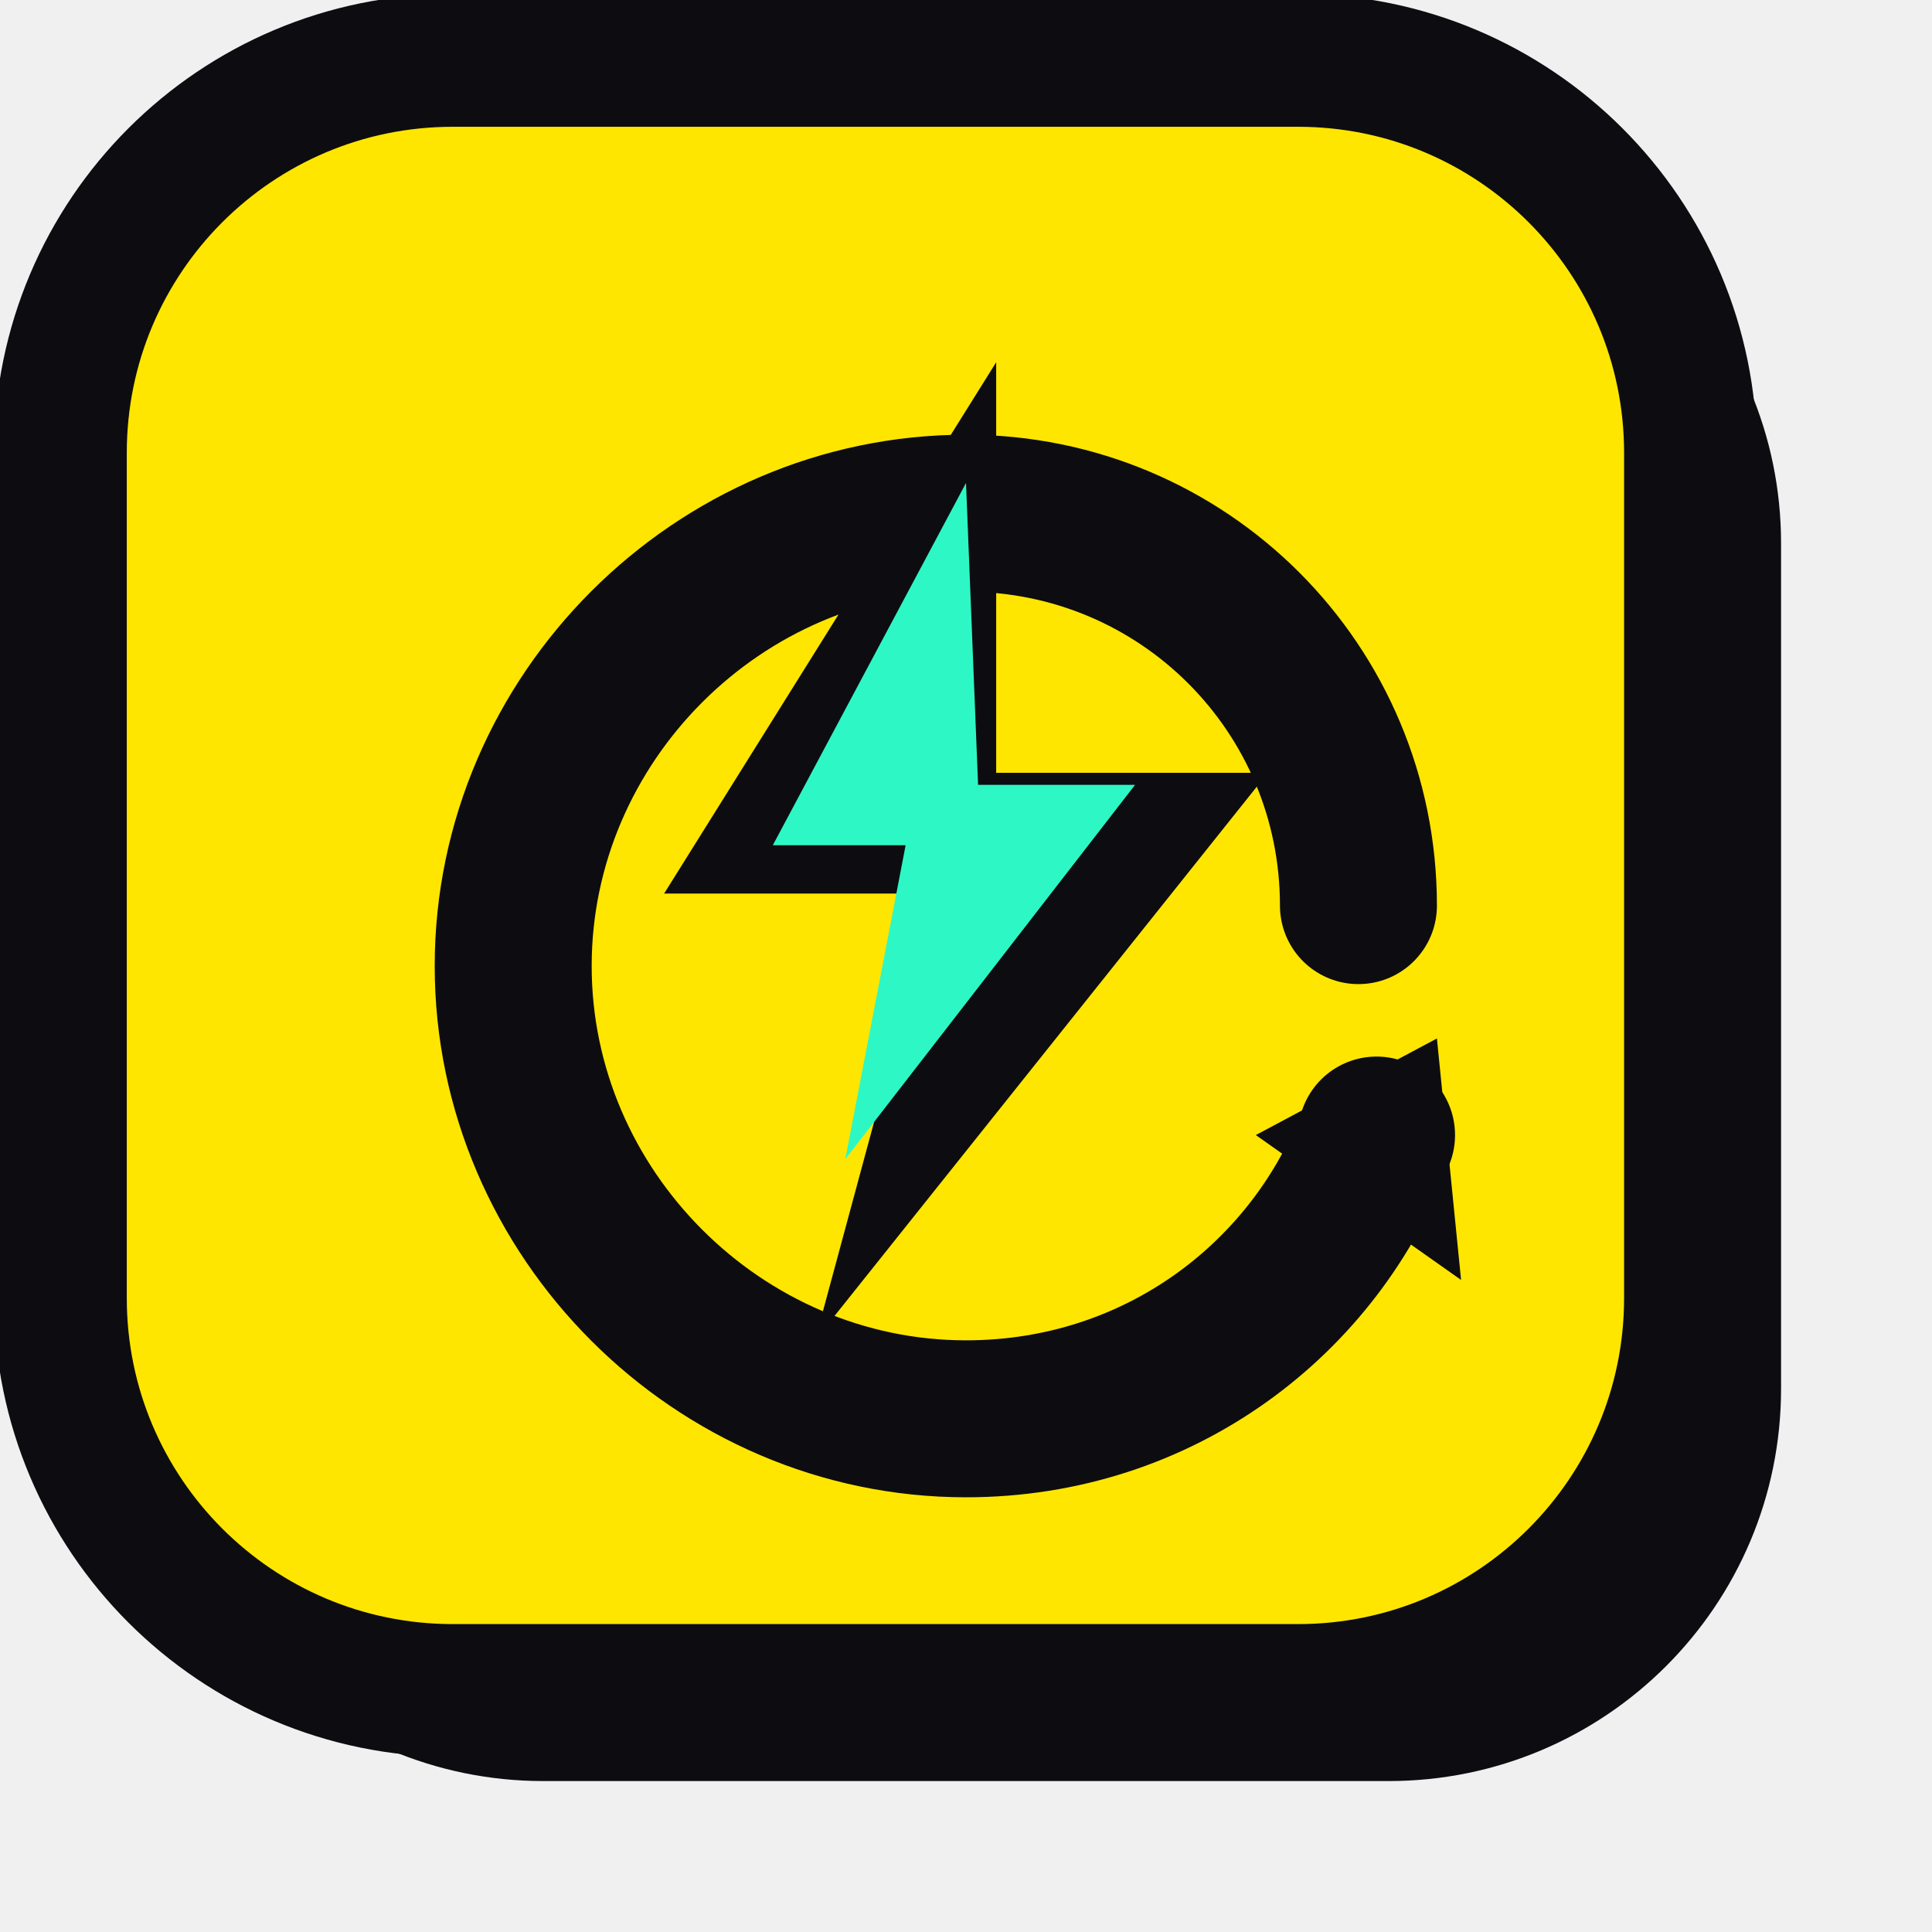
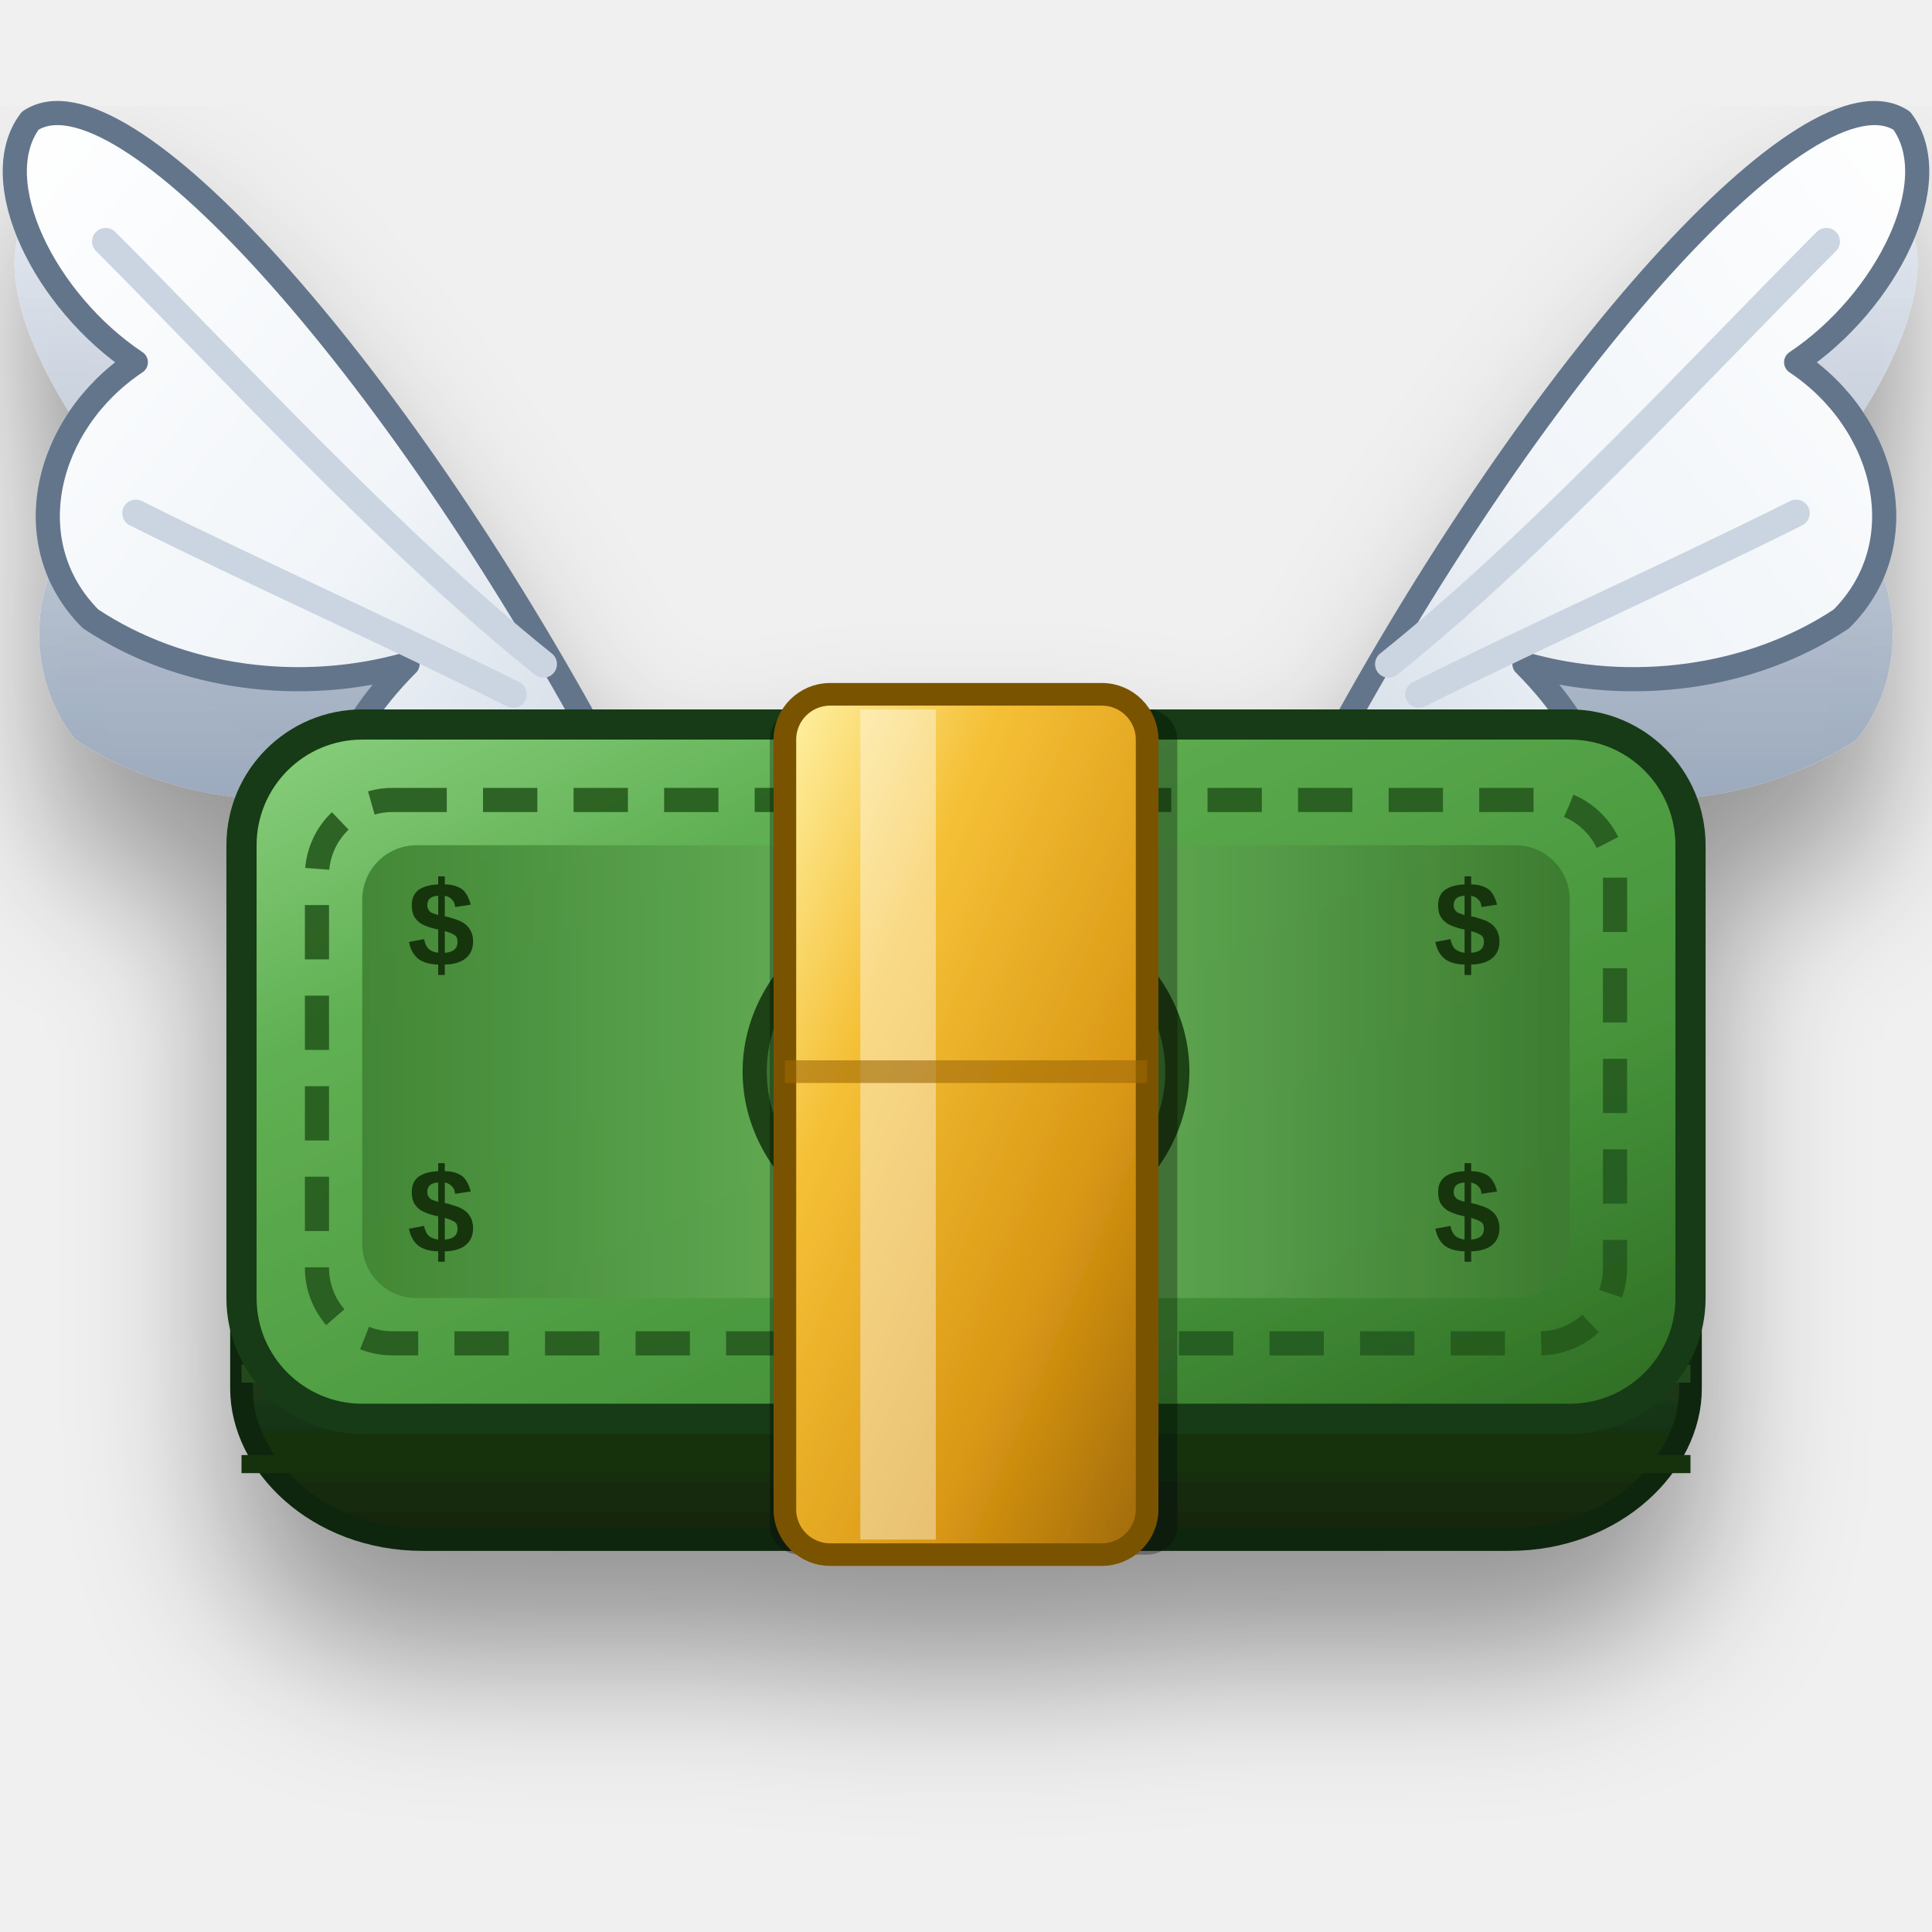
- <svg xmlns="http://www.w3.org/2000/svg" viewBox="0 0 32 32" fill="none">
-   <rect x="2.5" y="2.5" width="27" height="27" rx="6.5" fill="#0D0D11" />
-   <rect x="1" y="1" width="27" height="27" rx="6.5" fill="#FFE600" stroke="#0D0D11" stroke-width="2.2" />
-   <path d="M22.5 15 C22.5 11.4 19.6 8.5 16 8.5 C11.9 8.5 8.5 11.9 8.5 16 C8.5 20.1 11.9 23.5 16 23.5 C19.2 23.5 21.8 21.5 22.8 18.8" stroke="#0D0D11" stroke-width="2.6" stroke-linecap="round" />
-   <polygon points="23.8,17.2 20.8,18.8 24.2,21.2" fill="#0D0D11" />
-   <polygon points="16.5,6 11,14.8 15.5,14.8 13.5,22.2 21,12.8 16.5,12.8" fill="#0D0D11" />
-   <polygon points="16,8 12.8,14 15,14 14,19.2 18.8,13 16.2,13" fill="#2DF8C5" />
+ <svg xmlns="http://www.w3.org/2000/svg" viewBox="0 0 64 64" width="64" height="64" fill="none">
+   <defs>
+     <filter id="real-shadow" x="-20%" y="-20%" width="150%" height="150%">
+       <feDropShadow dx="0" dy="3.5" stdDeviation="2.5" flood-color="#000000" flood-opacity="0.38" />
+     </filter>
+     <linearGradient id="feather-grad-l" x1="0%" y1="0%" x2="100%" y2="100%">
+       <stop offset="0%" stop-color="#FFFFFF" />
+       <stop offset="55%" stop-color="#F1F5F9" />
+       <stop offset="100%" stop-color="#CBD5E1" />
+     </linearGradient>
+     <linearGradient id="feather-grad-r" x1="100%" y1="0%" x2="0%" y2="100%">
+       <stop offset="0%" stop-color="#FFFFFF" />
+       <stop offset="55%" stop-color="#F1F5F9" />
+       <stop offset="100%" stop-color="#CBD5E1" />
+     </linearGradient>
+     <linearGradient id="feather-back" x1="0%" y1="0%" x2="0%" y2="100%">
+       <stop offset="0%" stop-color="#E2E8F0" />
+       <stop offset="100%" stop-color="#94A3B8" />
+     </linearGradient>
+     <linearGradient id="bill-face-grad" x1="0%" y1="0%" x2="100%" y2="100%">
+       <stop offset="0%" stop-color="#8CD180" />
+       <stop offset="25%" stop-color="#60B053" />
+       <stop offset="70%" stop-color="#46933A" />
+       <stop offset="100%" stop-color="#2D6B23" />
+     </linearGradient>
+     <linearGradient id="bill-inner-grad" x1="0%" y1="0%" x2="100%" y2="0%">
+       <stop offset="0%" stop-color="#418534" />
+       <stop offset="50%" stop-color="#6DB860" />
+       <stop offset="100%" stop-color="#3C7B30" />
+     </linearGradient>
+     <linearGradient id="stack-depth" x1="0%" y1="0%" x2="0%" y2="100%">
+       <stop offset="0%" stop-color="#34682A" />
+       <stop offset="35%" stop-color="#234B1B" />
+       <stop offset="100%" stop-color="#11250C" />
+     </linearGradient>
+     <linearGradient id="gold-foil" x1="0%" y1="0%" x2="100%" y2="100%">
+       <stop offset="0%" stop-color="#FFF3A8" />
+       <stop offset="30%" stop-color="#F5C036" />
+       <stop offset="70%" stop-color="#D99714" />
+       <stop offset="100%" stop-color="#9E6805" />
+     </linearGradient>
+   </defs>
+   <g filter="url(#real-shadow)">
+     <path d="M 18 28 C 11 15, 3 6, 1 7 C -0.5 9, 1.5 13, 4 16 C 1 18, 0.5 22, 2.5 24.5 C 5.5 26.5, 9.5 27, 13 26 Z" fill="url(#feather-back)" opacity="0.95" />
+     <path d="M 20 25 C 13 12, 4 2, 1 4 C -0.5 6, 1.5 10, 4.5 12 C 1.5 14, 0.5 18, 3 20.5 C 6 22.5, 10 23, 13.5 22 C 11 24.5, 10 27.5, 12 29 C 15 30, 18.5 28, 21.5 25.5 Z" fill="url(#feather-grad-l)" stroke="#64748B" stroke-width="0.8" stroke-linejoin="round" />
+     <path d="M 3.5 8 C 7.5 12, 13 18, 18 22" stroke="#CBD5E1" stroke-width="0.9" stroke-linecap="round" />
+     <path d="M 4.5 17 C 8.5 19, 13 21, 17 23" stroke="#CBD5E1" stroke-width="0.9" stroke-linecap="round" />
+     <path d="M 46 28 C 53 15, 61 6, 63 7 C 64.5 9, 62.5 13, 60 16 C 63 18, 63.5 22, 61.5 24.5 C 58.5 26.5, 54.5 27, 51 26 Z" fill="url(#feather-back)" opacity="0.95" />
+     <path d="M 44 25 C 51 12, 60 2, 63 4 C 64.5 6, 62.5 10, 59.5 12 C 62.5 14, 63.5 18, 61 20.5 C 58 22.5, 54 23, 50.5 22 C 53 24.5, 54 27.5, 52 29 C 49 30, 45.5 28, 42.5 25.5 Z" fill="url(#feather-grad-r)" stroke="#64748B" stroke-width="0.8" stroke-linejoin="round" />
+     <path d="M 60.5 8 C 56.5 12, 51 18, 46 22" stroke="#CBD5E1" stroke-width="0.9" stroke-linecap="round" />
+     <path d="M 59.5 17 C 55.5 19, 51 21, 47 23" stroke="#CBD5E1" stroke-width="0.9" stroke-linecap="round" />
+     <path d="M 8 36 L 8 46 C 8 48.5, 10.5 51, 14 51 L 50 51 C 53.5 51, 56 48.5, 56 46 L 56 36 Z" fill="url(#stack-depth)" stroke="#11250C" stroke-width="0.75" />
+     <line x1="8" y1="39.5" x2="56" y2="39.5" stroke="#48813B" stroke-width="0.6" />
+     <line x1="8" y1="42.5" x2="56" y2="42.5" stroke="#336628" stroke-width="0.6" />
+     <line x1="8" y1="45.5" x2="56" y2="45.5" stroke="#22481A" stroke-width="0.6" />
+     <line x1="8" y1="48.5" x2="56" y2="48.5" stroke="#153010" stroke-width="0.6" />
+     <rect x="8" y="24" width="48" height="23" rx="4" fill="url(#bill-face-grad)" stroke="#183B12" stroke-width="1" />
+     <rect x="10.5" y="26.5" width="43" height="18" rx="2.5" fill="none" stroke="#265A1E" stroke-width="0.8" stroke-dasharray="1.8 1.2" opacity="0.9" />
+     <rect x="12" y="28" width="40" height="15" rx="1.8" fill="url(#bill-inner-grad)" opacity="0.95" />
+     <ellipse cx="32" cy="35.5" rx="7" ry="5.8" fill="#3A752F" stroke="#1A4213" stroke-width="0.8" />
+     <ellipse cx="32" cy="35.5" rx="5.5" ry="4.4" fill="#5AA84D" />
+     <ellipse cx="32" cy="35.5" rx="3.5" ry="2.8" fill="#24521B" />
+     <text x="13.5" y="32" font-family="'JetBrains Mono', Arial, sans-serif" font-weight="900" font-size="4" fill="#14360F">$</text>
+     <text x="47.5" y="32" font-family="'JetBrains Mono', Arial, sans-serif" font-weight="900" font-size="4" fill="#14360F">$</text>
+     <text x="13.5" y="41.5" font-family="'JetBrains Mono', Arial, sans-serif" font-weight="900" font-size="4" fill="#14360F">$</text>
+     <text x="47.5" y="41.5" font-family="'JetBrains Mono', Arial, sans-serif" font-weight="900" font-size="4" fill="#14360F">$</text>
+     <rect x="25.5" y="23.5" width="13.5" height="28" rx="1" fill="#000000" opacity="0.3" />
+     <rect x="26" y="23" width="12" height="28.5" rx="1.5" fill="url(#gold-foil)" stroke="#7A5204" stroke-width="0.75" />
+     <rect x="28.5" y="23.5" width="2.5" height="27.5" fill="#FFFFFF" opacity="0.4" />
+     <line x1="26" y1="35.5" x2="38" y2="35.5" stroke="#9E6805" stroke-width="0.75" opacity="0.6" />
+   </g>
</svg>
